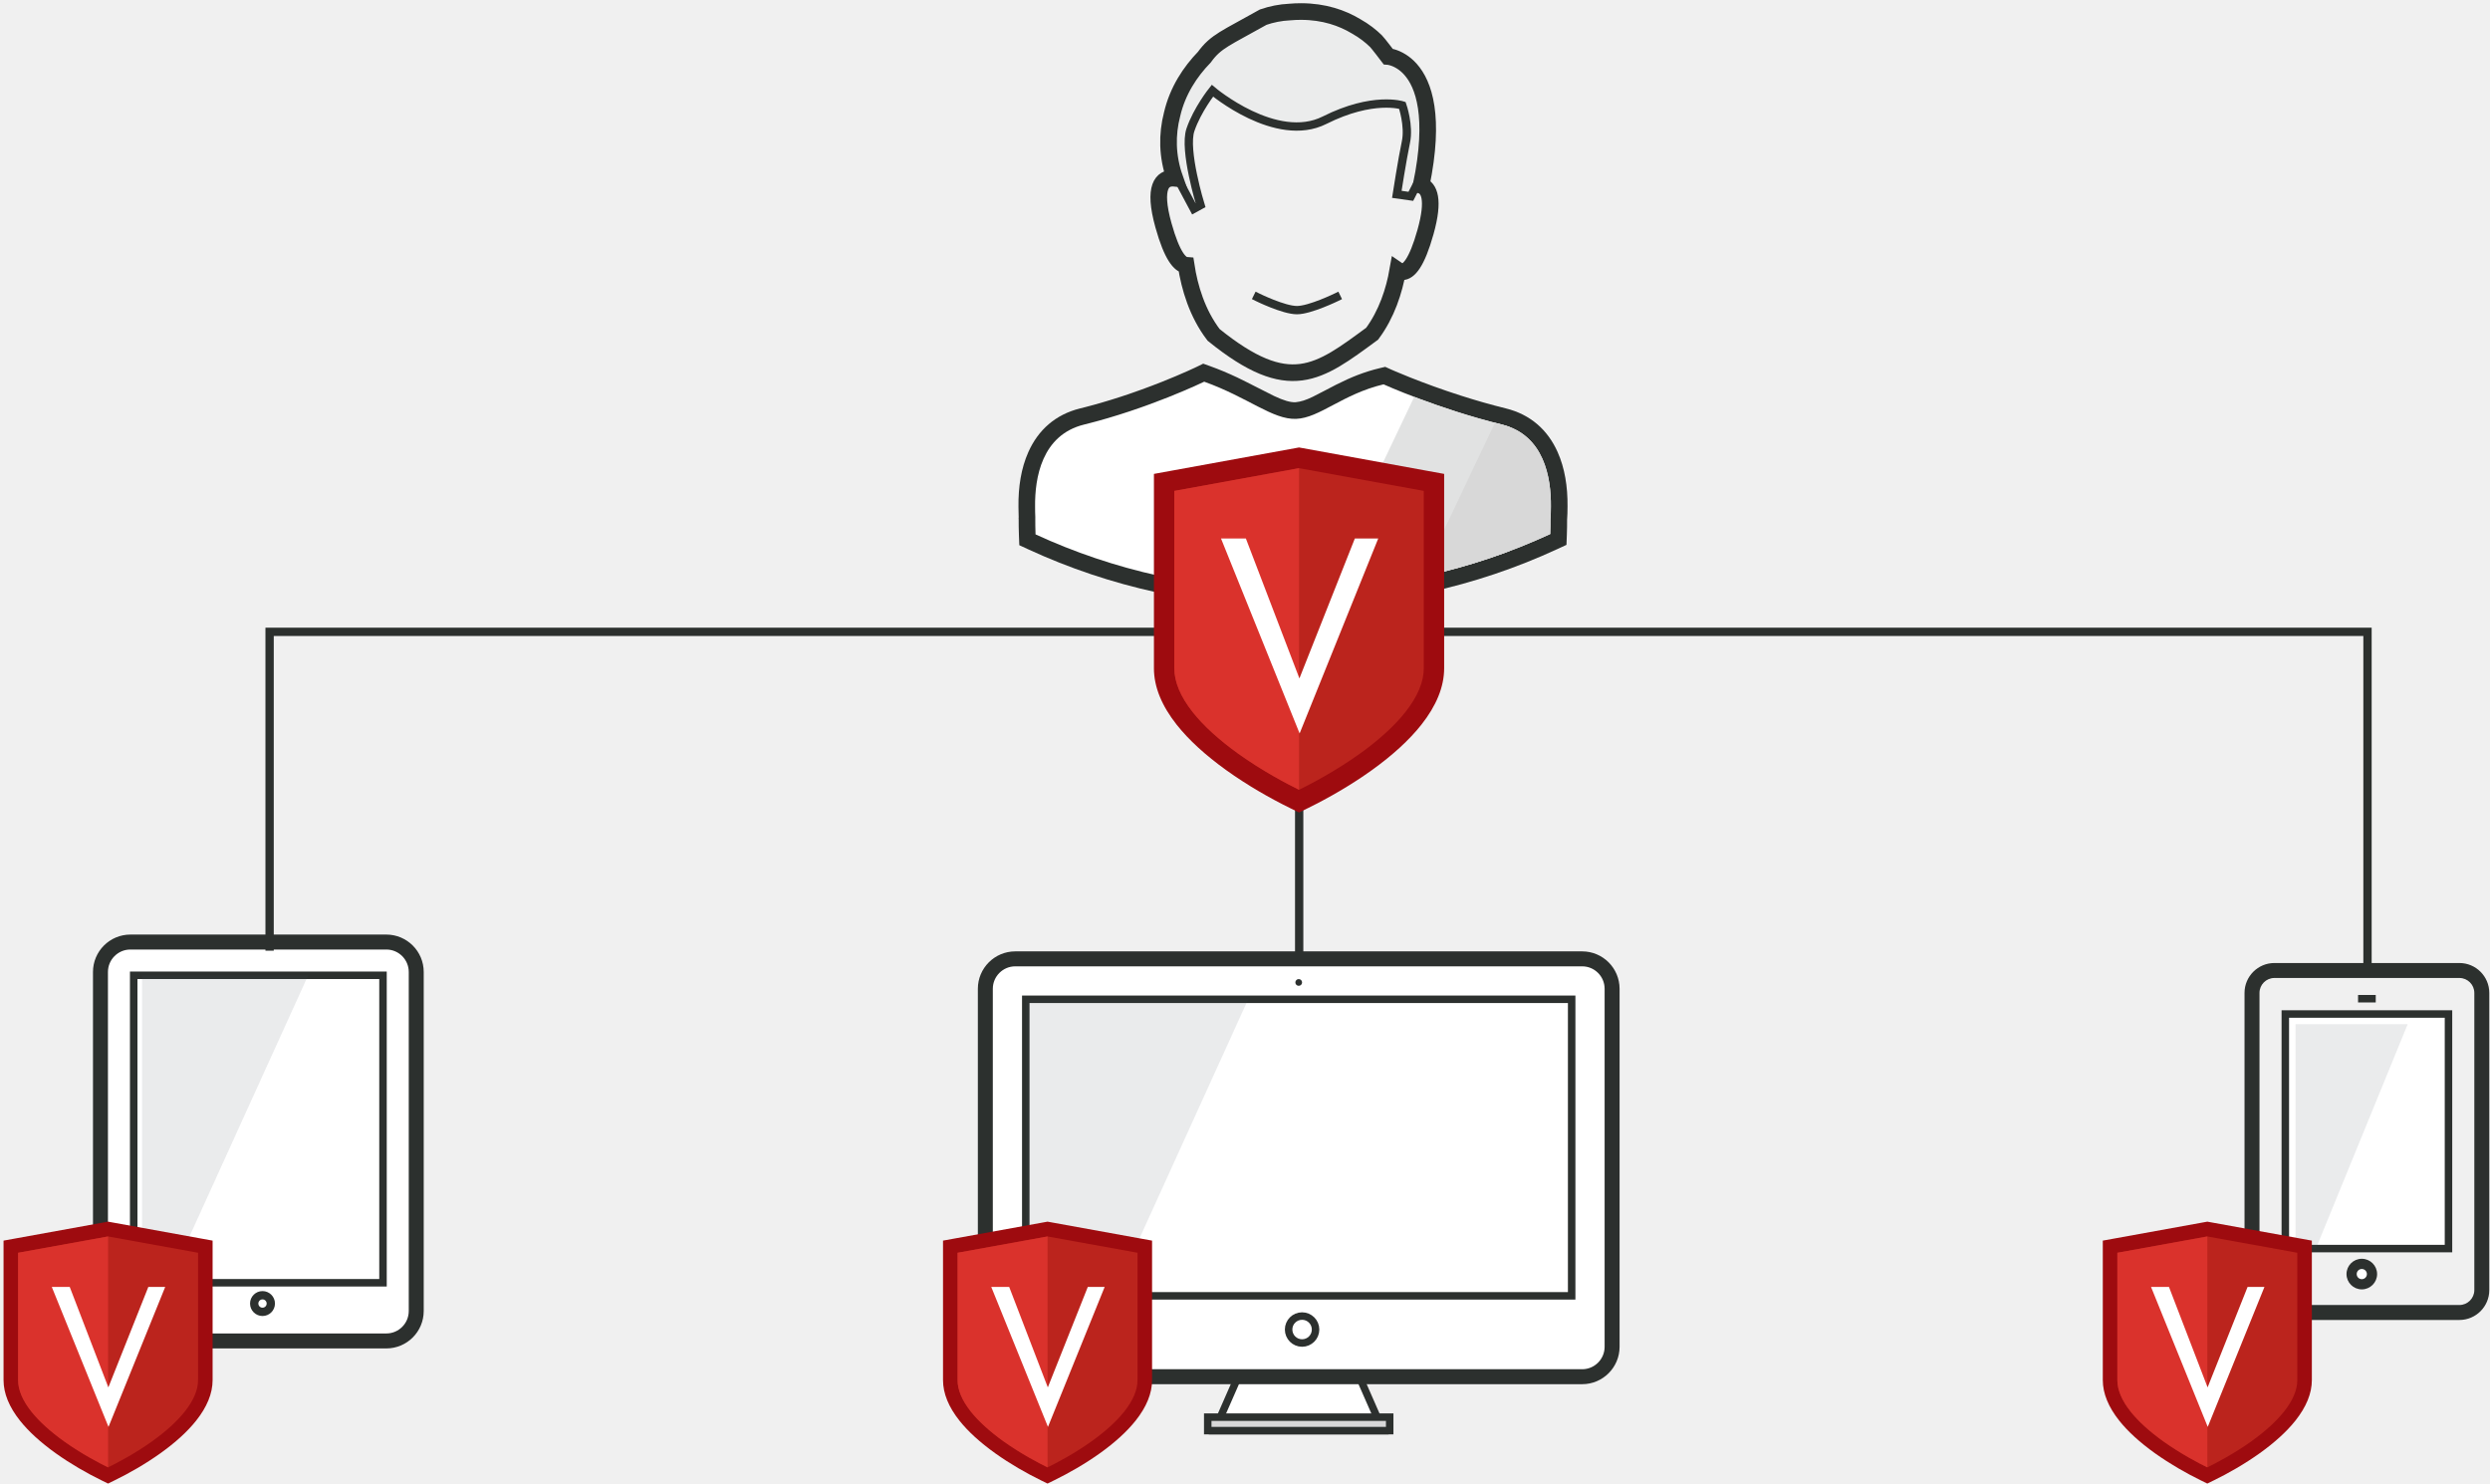
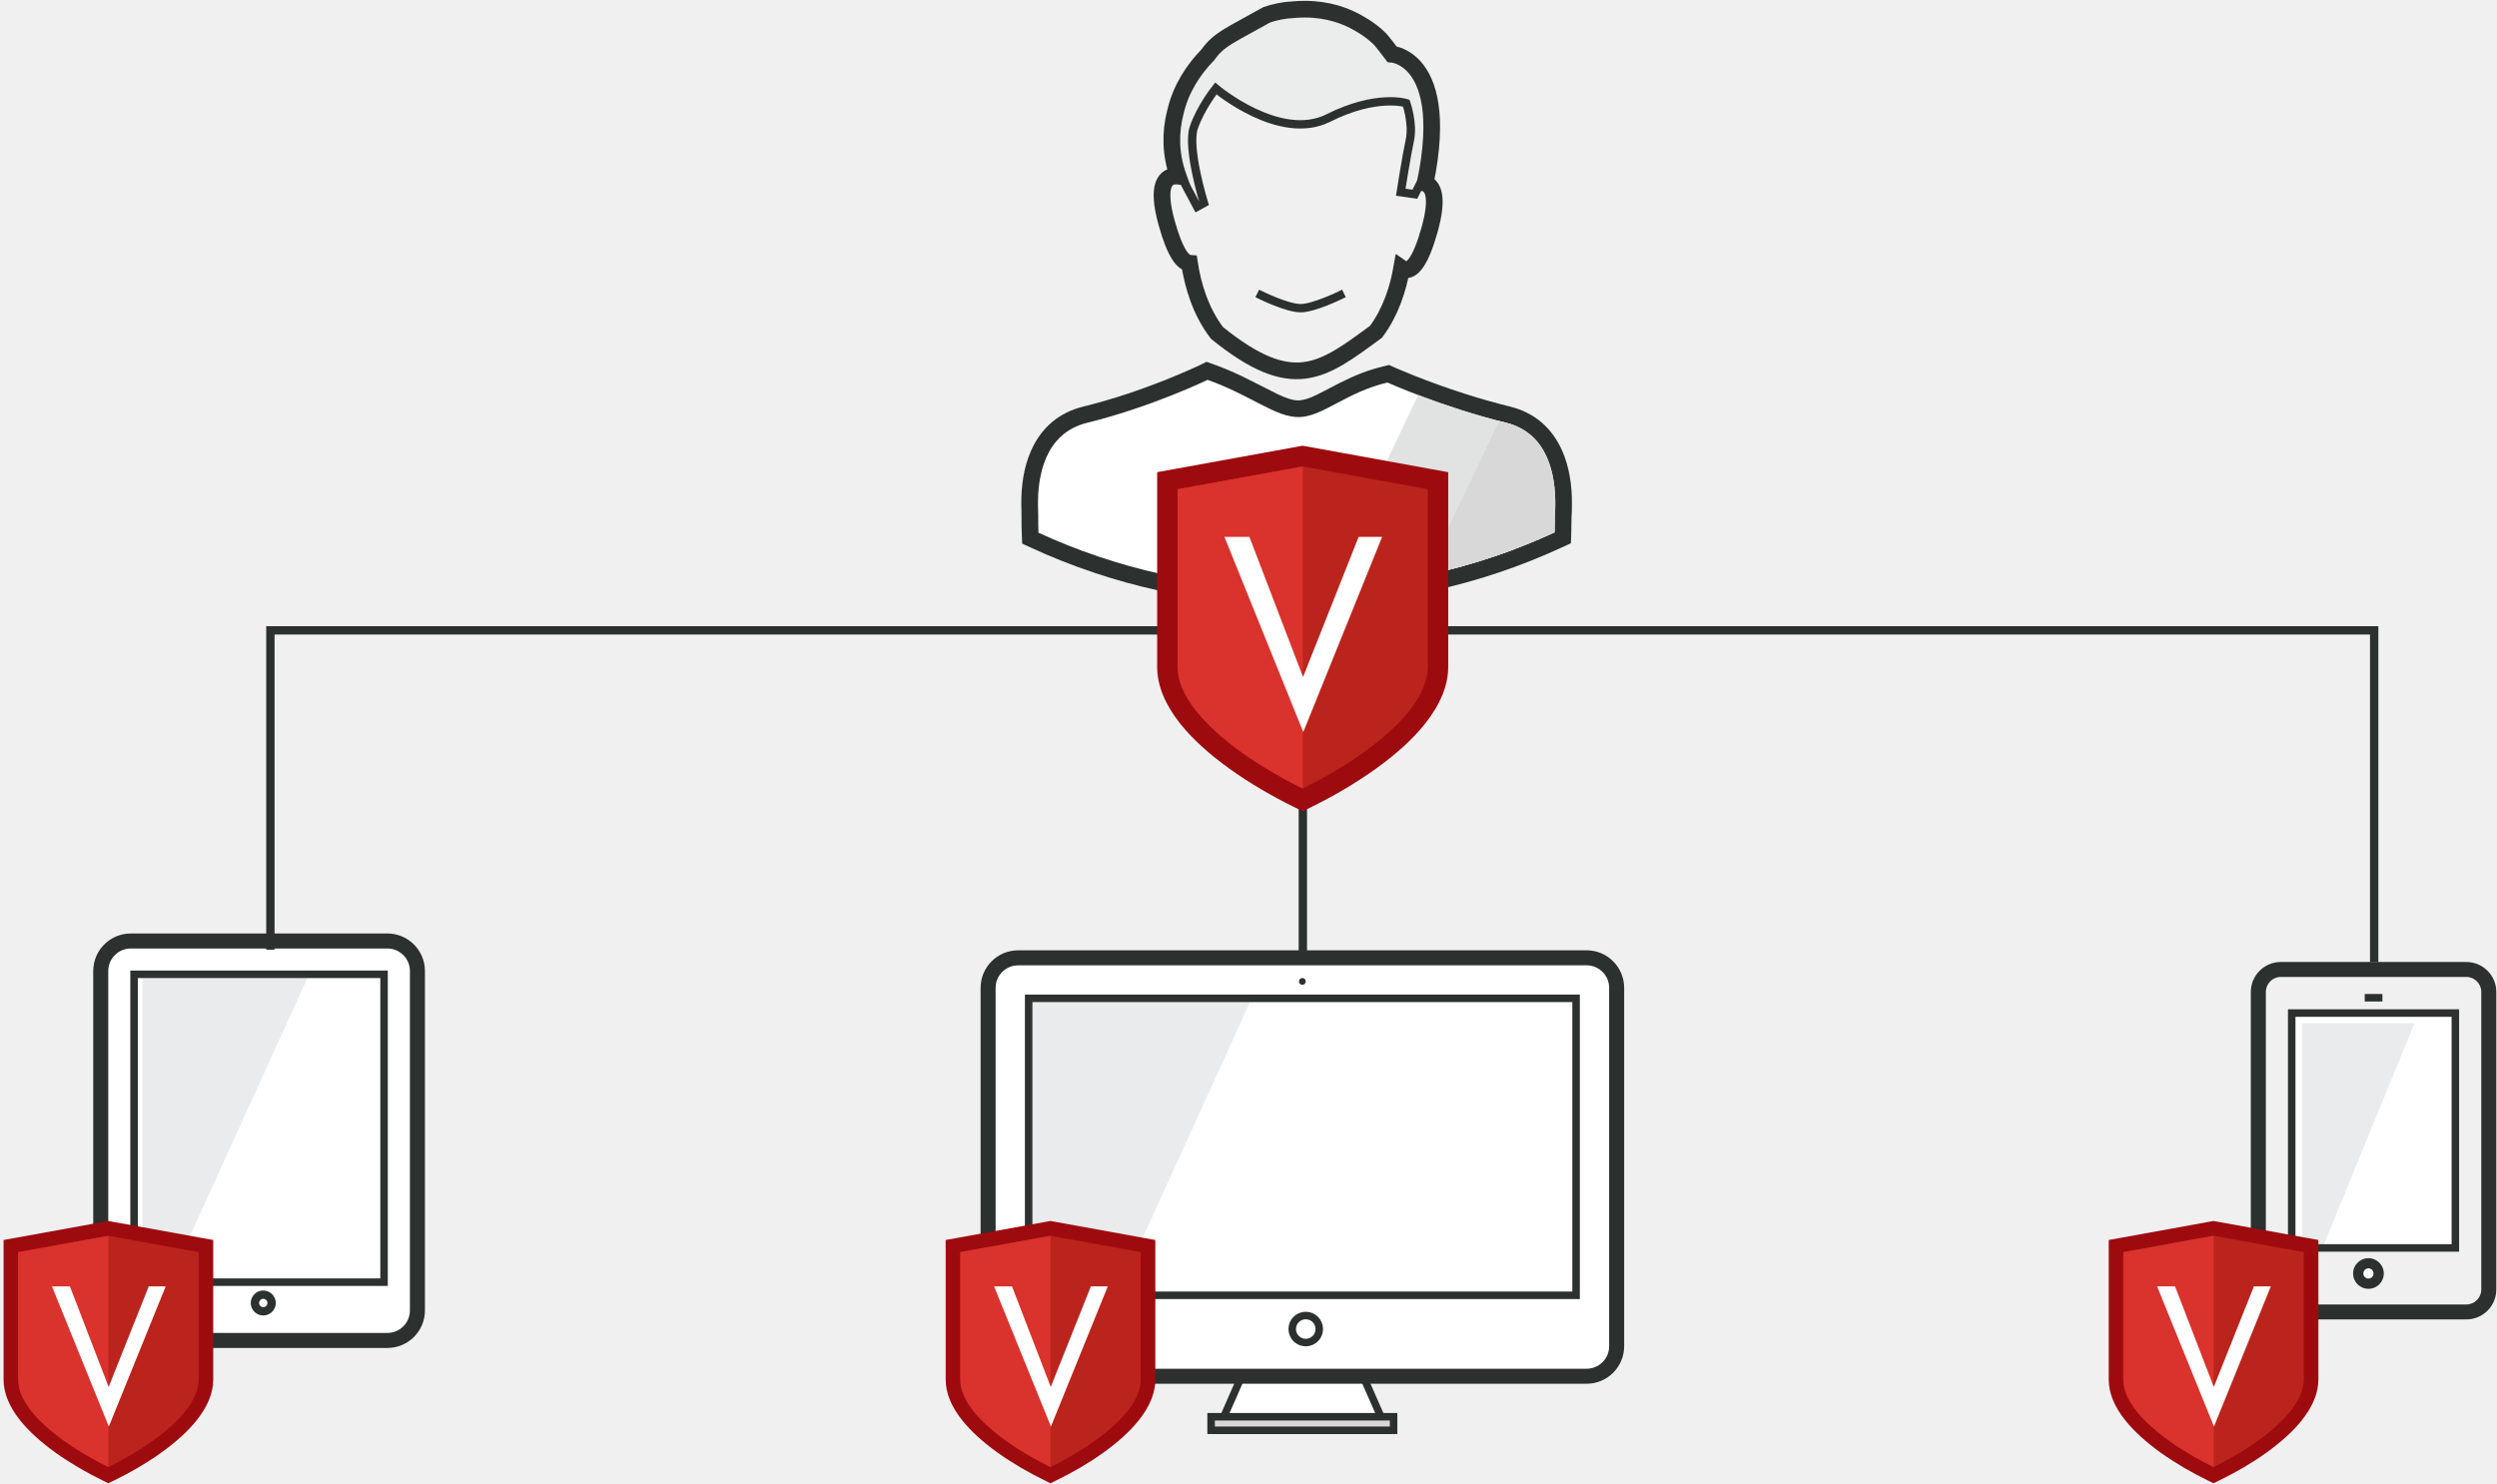
- <svg xmlns="http://www.w3.org/2000/svg" xmlns:xlink="http://www.w3.org/1999/xlink" width="599px" height="357px" viewBox="0 0 599 357" version="1.1">
+ <svg xmlns="http://www.w3.org/2000/svg" xmlns:xlink="http://www.w3.org/1999/xlink" width="419" height="249" viewBox="0 0 419 249" version="1.1">
  <defs>
-     <path id="path-1" d="M123.983,34.27 L123.983,34.27 L123.983,33.966 C124.049,33.036 124.093,31.97 124.087,30.816 C124.155,23.996 122.501,13.65 112.293,11.134 C96.735,7.302 83.831,1.46 83.831,1.46 C73.921,3.822 68.446,9.567 62.784,9.767 C57.134,9.966 51.299,4.626 40.687,0.822 C40.593,0.868 27.297,7.316 11.795,11.136 C1.563,13.654 -0.075,24.046 0.003,30.866 C-0.003,31.764 0.023,32.61 0.055,33.376 C0.055,33.376 0.051,33.704 0.053,34.258 C0.051,34.766 0.053,36.01 0.111,37.554 C18.785,46.166 39.763,51 61.935,51 C84.173,51 105.211,46.136 123.929,37.476 C123.985,35.98 123.985,34.776 123.983,34.27 L123.983,34.27 Z" />
-     <rect id="path-3" x="0" y="0" width="131.32" height="71.339" />
-     <path id="path-5" d="M21.998,0.449 L0.355,4.375 L0.355,35.007 C0.355,37.365 1.426,39.911 3.543,42.579 C5.42,44.938 8.078,47.354 11.441,49.761 C15.64,52.755 19.92,54.985 21.998,56 C24.079,54.985 28.36,52.755 32.557,49.761 C35.923,47.355 38.576,44.939 40.452,42.579 C42.571,39.908 43.645,37.366 43.645,35.007 L43.645,4.375 L21.998,0.449 L21.998,0.449 Z" />
-     <path id="path-7" d="M21.998,0.449 L0.355,4.375 L0.355,35.007 C0.355,37.365 1.426,39.911 3.543,42.579 C5.42,44.938 8.078,47.354 11.441,49.761 C15.64,52.755 19.92,54.985 21.998,56 C24.079,54.985 28.36,52.755 32.557,49.761 C35.923,47.355 38.576,44.939 40.452,42.579 C42.571,39.908 43.645,37.366 43.645,35.007 L43.645,4.375 L21.998,0.449 L21.998,0.449 Z" />
-     <path id="path-9" d="M21.998,0.449 L0.355,4.375 L0.355,35.007 C0.355,37.365 1.426,39.911 3.543,42.579 C5.42,44.938 8.078,47.354 11.441,49.761 C15.64,52.755 19.92,54.985 21.998,56 C24.079,54.985 28.36,52.755 32.557,49.761 C35.923,47.355 38.576,44.939 40.452,42.579 C42.571,39.908 43.645,37.366 43.645,35.007 L43.645,4.375 L21.998,0.449 L21.998,0.449 Z" />
-     <path id="path-11" d="M30.497,0.625 L0.492,6.094 L0.492,48.76 C0.492,52.044 1.976,55.591 4.912,59.306 C7.514,62.592 11.198,65.958 15.861,69.31 C21.682,73.48 27.616,76.586 30.497,78 C33.383,76.586 39.317,73.481 45.136,69.31 C49.802,65.959 53.48,62.593 56.081,59.306 C59.019,55.587 60.508,52.045 60.508,48.76 L60.508,6.094 L30.497,0.625 L30.497,0.625 Z" />
+     <path id="path-1" d="M86.73 23.94L86.73 23.94 86.73 23.73C86.77 23.08 86.8 22.33 86.8 21.53 86.85 16.76 85.69 9.54 78.55 7.78 67.67 5.1 58.64 1.02 58.64 1.02 51.71 2.67 47.88 6.68 43.92 6.82 39.97 6.96 35.88 3.23 28.46 0.57 28.39 0.61 19.09 5.11 8.25 7.78 1.09 9.54-0.05 16.8 0 21.56 0 22.19 0.02 22.78 0.04 23.32 0.04 23.32 0.04 23.55 0.04 23.93 0.04 24.29 0.04 25.16 0.08 26.23 13.14 32.25 27.81 35.63 43.32 35.63 58.88 35.63 73.59 32.23 86.69 26.18 86.73 25.14 86.73 24.29 86.73 23.94L86.73 23.94Z" />
+     <rect id="path-3" x="0" y="0" width="91.86" height="49.84" />
+     <path id="path-5" d="M15.39 0.31L0.25 3.06 0.25 24.46C0.25 26.1 1 27.88 2.48 29.75 3.79 31.39 5.65 33.08 8 34.76 10.94 36.85 13.93 38.41 15.39 39.12 16.84 38.41 19.84 36.85 22.77 34.76 25.13 33.08 26.98 31.39 28.3 29.75 29.78 27.88 30.53 26.1 30.53 24.46L30.53 3.06 15.39 0.31 15.39 0.31Z" />
+     <path id="path-7" d="M15.39 0.31L0.25 3.06 0.25 24.46C0.25 26.1 1 27.88 2.48 29.75 3.79 31.39 5.65 33.08 8 34.76 10.94 36.85 13.93 38.41 15.39 39.12 16.84 38.41 19.84 36.85 22.77 34.76 25.13 33.08 26.98 31.39 28.3 29.75 29.78 27.88 30.53 26.1 30.53 24.46L30.53 3.06 15.39 0.31 15.39 0.31Z" />
+     <path id="path-9" d="M15.39 0.31L0.25 3.06 0.25 24.46C0.25 26.1 1 27.88 2.48 29.75 3.79 31.39 5.65 33.08 8 34.76 10.94 36.85 13.93 38.41 15.39 39.12 16.84 38.41 19.84 36.85 22.77 34.76 25.13 33.08 26.98 31.39 28.3 29.75 29.78 27.88 30.53 26.1 30.53 24.46L30.53 3.06 15.39 0.31 15.39 0.31Z" />
+     <path id="path-11" d="M21.33 0.44L0.34 4.26 0.34 34.06C0.34 36.36 1.38 38.84 3.44 41.43 5.26 43.73 7.83 46.08 11.09 48.42 15.17 51.33 19.32 53.5 21.33 54.49 23.35 53.5 27.5 51.33 31.57 48.42 34.84 46.08 37.41 43.73 39.23 41.43 41.28 38.83 42.33 36.36 42.33 34.06L42.33 4.26 21.33 0.44 21.33 0.44Z" />
  </defs>
-   <g id="Welcome" stroke="none" stroke-width="1" fill="none" fill-rule="evenodd">
-     <g id="Comixes" transform="translate(-162, -1900)">
-       <g id="Group-Copy-6" transform="translate(162, 1902)">
-         <g id="Group" transform="translate(244, 0)">
-           <g id="Shape-+-Rectangle-95" transform="translate(0, 85)">
-             <path d="M132.983,38.27 C132.987,39.266 132.973,40.36 132.926,41.626 L132.834,44.076 L130.608,45.106 C110.94,54.206 89.292,59 66.935,59 C44.642,59 23.055,54.234 3.435,45.186 L1.206,44.158 L1.113,41.704 C1.064,40.396 1.049,39.223 1.053,38.272 C1.052,37.976 1.052,37.717 1.053,37.501 C1.054,37.364 1.003,37.966 1.003,37.966 L1.058,37.543 C1.016,36.547 0.997,35.705 1.003,34.912 C0.948,30.155 1.637,25.667 3.379,21.759 C5.746,16.451 9.887,12.717 15.838,11.252 C22.429,9.628 29.117,7.399 35.542,4.846 C37.798,3.95 39.859,3.077 41.682,2.263 C42.319,1.979 42.881,1.722 43.361,1.498 C43.646,1.364 43.846,1.269 43.928,1.229 L45.446,0.487 L47.036,1.057 C49.287,1.863 51.445,2.772 53.681,3.828 C55.667,4.768 61.484,7.786 62.49,8.259 C64.855,9.37 66.396,9.813 67.643,9.769 C69.002,9.631 70.165,9.237 71.782,8.463 C72.763,7.994 76.716,5.902 77.42,5.547 C81.079,3.698 84.269,2.435 87.903,1.569 L89.234,1.252 L90.48,1.816 C90.524,1.836 90.621,1.879 90.77,1.945 C91.026,2.058 91.329,2.189 91.677,2.338 C92.681,2.767 93.841,3.247 95.141,3.765 C98.865,5.249 102.95,6.734 107.262,8.12 C110.938,9.301 114.616,10.355 118.25,11.25 C124.188,12.714 128.324,16.436 130.694,21.726 C132.44,25.625 133.134,30.104 133.087,34.795 C133.093,35.972 133.052,37.129 132.973,38.249 L132.983,37.966 L132.983,38.27 Z" id="Shape" fill="#2C302E" />
-             <g id="Path-+-Rectangle-95-+-Rectangle-95-Copy" transform="translate(5, 4)">
+   <g id="Page-1" stroke="none" stroke-width="1" fill="none" fill-rule="evenodd">
+     <g id="Comixes-Copy" transform="translate(-252, -1954)">
+       <g id="Group-Copy-6" transform="translate(252, 1955)">
+         <g id="Group" transform="translate(170.6778, 0)">
+           <g id="Shape-+-Rectangle-95" transform="translate(0, 59.38028)">
+             <path d="M93.02 26.74C93.02 27.43 93.01 28.2 92.98 29.08L92.92 30.79 91.36 31.51C77.6 37.87 62.46 41.22 46.82 41.22 31.23 41.22 16.13 37.89 2.4 31.57L0.84 30.85 0.78 29.13C0.74 28.22 0.73 27.4 0.74 26.74 0.74 26.53 0.74 26.35 0.74 26.2 0.74 26.1 0.7 26.52 0.7 26.52L0.74 26.23C0.71 25.53 0.7 24.94 0.7 24.39 0.66 21.07 1.14 17.93 2.36 15.2 4.02 11.49 6.92 8.88 11.08 7.86 15.69 6.73 20.37 5.17 24.86 3.39 26.44 2.76 27.88 2.15 29.16 1.58 29.6 1.38 30 1.2 30.33 1.05 30.53 0.95 30.67 0.89 30.73 0.86L31.79 0.34 32.9 0.74C34.48 1.3 35.99 1.94 37.55 2.67 38.94 3.33 43.01 5.44 43.71 5.77 45.37 6.55 46.44 6.86 47.32 6.82 48.27 6.73 49.08 6.45 50.21 5.91 50.9 5.58 53.66 4.12 54.16 3.87 56.71 2.58 58.95 1.7 61.49 1.1L62.42 0.87 63.29 1.27C63.32 1.28 63.39 1.31 63.49 1.36 63.67 1.44 63.88 1.53 64.13 1.63 64.83 1.93 65.64 2.27 66.55 2.63 69.16 3.67 72.01 4.7 75.03 5.67 77.6 6.5 80.17 7.23 82.72 7.86 86.87 8.88 89.76 11.48 91.42 15.18 92.64 17.9 93.13 21.03 93.09 24.31 93.1 25.13 93.07 25.94 93.01 26.72L93.02 26.52 93.02 26.74Z" id="Shape" fill="#2C302E" />
+             <g id="Path-+-Rectangle-95-+-Rectangle-95-Copy" transform="translate(3.497496, 2.794366)">
              <mask id="mask-2" fill="white">
                <use xlink:href="#path-1" />
              </mask>
              <use id="Mask" fill="#FFFFFF" xlink:href="#path-1" />
-               <path d="M104.995,-24.502 L66.511,56.393 L114.189,56.393 L114.189,-25.876 L104.995,-24.502 Z" id="Path-1269-Copy" fill="#E1E2E2" mask="url(#mask-2)" />
-               <path d="M127.385,-24.502 L88.901,56.393 L136.578,56.393 L136.578,-25.876 L127.385,-24.502 Z" id="Path-1269" fill="#D8D8D8" mask="url(#mask-2)" />
+               <path d="M73.44-17.12L46.52 39.4 79.87 39.4 79.87-18.08 73.44-17.12Z" id="Path-1269-Copy" fill="#E1E2E2" mask="url(#mask-2)" />
+               <path d="M89.11-17.12L62.19 39.4 95.54 39.4 95.54-18.08 89.11-17.12Z" id="Path-1269" fill="#D8D8D8" mask="url(#mask-2)" />
            </g>
          </g>
-           <path d="M42.934,47.664 L42.804,47.388 C40.923,43.402 37.161,35.428 37.161,35.428 L39.679,19.242 L46.445,11.4 L55.829,3.515 L63.969,1.664 L73.291,1.328 L83.944,6.314 L89.625,9.825 L97.641,16.517 L100.104,31.537 L98.976,38.13 L96.343,44.354 L94.308,45.146 L91.812,44.805 L93.017,35.73 L94.563,26.939 L93.483,23.421 L91.502,22.51 L81.82,23.725 L73.925,27.377 L67.131,28.229 L56.337,25.283 L49.175,20.74 L47.15,19.834 L42.554,27.995 L42.082,33.671 L42.424,38.213 L44.112,42.952 L42.934,47.664 Z" id="Path-536" fill="#EBECEC" />
-           <path d="M47.951,78.562 C43.995,73.376 42.157,67.154 41.341,61.814 C39.885,61.696 37.961,59.624 35.895,52.238 C33.243,42.758 35.721,40.856 38.137,40.856 C38.297,40.856 38.457,40.864 38.615,40.88 C36.745,35.572 36.707,30.348 37.959,25.516 C39.277,19.826 42.317,15.27 45.727,11.746 C48.504,7.9 50.926,7.188 59.891,2.122 C61.881,1.44 63.997,1.002 66.239,0.896 C67.179,0.814 68.087,0.774 68.965,0.774 C74.557,0.774 78.917,2.348 82.173,4.3 C84.231,5.448 85.821,6.733 87.011,7.9 C87.492,8.372 89.931,11.592 89.931,11.592 C89.931,11.592 91.388,11.696 93.162,12.828 C93.861,13.273 94.609,13.879 95.336,14.7 C98.518,18.292 101.31,26.016 97.887,42.598 C99.791,43.264 101.133,45.906 98.927,53.79 C96.797,61.406 94.819,63.372 93.347,63.372 C92.943,63.372 92.579,63.224 92.259,63.004 C91.387,67.964 89.605,73.532 86.091,78.276 C73.128,87.788 66.239,93.352 47.951,78.562 Z" id="Shape-Copy-2" stroke="#2C302E" stroke-width="4" />
-           <path d="M39.534,41.374 L43.191,48.23 L44.8,47.344 C44.8,47.344 40.725,34.099 42.369,29.247 C44.014,24.396 47.662,19.822 47.662,19.822 C47.662,19.822 62.98,32.774 74.637,26.919 C86.293,21.064 93.353,23.348 93.353,23.348 C93.353,23.348 95.055,28.226 94.204,32.215 C93.353,36.205 92.021,44.753 92.021,44.753 L95.397,45.23 L97.508,41.102" id="Path-535" stroke="#2C302E" stroke-width="2" />
-           <path d="M58.5,69.5 C58.5,69.5 64.785,72.607 68,72.607 C71.119,72.607 77.5,69.5 77.5,69.5" id="Line" stroke="#2C302E" stroke-width="2" stroke-linecap="square" />
+           <path d="M30.03 33.3C30.03 33.3 29.97 33.17 29.94 33.11 28.63 30.32 25.99 24.75 25.99 24.75L27.76 13.44 32.49 7.96 39.05 2.46 44.75 1.16 51.27 0.93 58.72 4.41 62.69 6.86 68.3 11.54 70.02 22.03 69.23 26.64 67.39 30.99 65.97 31.54 64.22 31.3 65.07 24.96 66.15 18.82 65.39 16.36 64.01 15.73 57.23 16.57 51.71 19.13 46.96 19.72 39.41 17.66 34.4 14.49 32.98 13.86 29.77 19.56 29.44 23.52 29.68 26.7 30.86 30.01 30.03 33.3Z" id="Path-536" fill="#EBECEC" />
+           <path d="M33.54 54.88C30.77 51.26 29.49 46.91 28.92 43.18 27.9 43.1 26.55 41.65 25.11 36.49 23.25 29.87 24.99 28.54 26.68 28.54 26.79 28.54 26.9 28.55 27.01 28.56 25.7 24.85 25.68 21.2 26.55 17.83 27.47 13.85 29.6 10.67 31.99 8.21 33.93 5.52 35.62 5.02 41.89 1.48 43.29 1.01 44.77 0.7 46.33 0.63 46.99 0.57 47.63 0.54 48.24 0.54 52.15 0.54 55.2 1.64 57.48 3 58.92 3.81 60.03 4.7 60.86 5.52 61.2 5.85 62.91 8.1 62.91 8.1 62.91 8.1 63.93 8.17 65.17 8.96 65.66 9.27 66.18 9.7 66.69 10.27 68.91 12.78 70.87 18.17 68.47 29.76 69.8 30.22 70.74 32.07 69.2 37.58 67.71 42.9 66.33 44.27 65.3 44.27 65.01 44.27 64.76 44.17 64.53 44.01 63.92 47.48 62.68 51.37 60.22 54.68 51.15 61.33 46.33 65.21 33.54 54.88Z" id="Shape-Copy-2" stroke="#2C302E" stroke-width="2.8" />
+           <path d="M27.65 28.9L30.21 33.69 31.34 33.07C31.34 33.07 28.49 23.82 29.64 20.43 30.79 17.04 33.34 13.85 33.34 13.85 33.34 13.85 44.05 22.9 52.21 18.81 60.36 14.72 65.3 16.31 65.3 16.31 65.3 16.31 66.49 19.72 65.9 22.51 65.3 25.29 64.37 31.26 64.37 31.26L66.73 31.6 68.21 28.71" id="Path-535" stroke="#2C302E" stroke-width="1.4" />
+           <path d="M40.92 48.55C40.92 48.55 45.32 50.72 47.57 50.72 49.75 50.72 54.21 48.55 54.21 48.55" id="Line" stroke="#2C302E" stroke-width="1.4" stroke-linecap="square" />
        </g>
-         <g id="Group-Copy-7-+-ipad-+-iphone-Copy" transform="translate(24, 224)">
-           <g id="Group-Copy-7" transform="translate(213.0354, 4.670886)">
-             <path d="M61.522,98.902 L89.253,98.902 L95.653,113.494 L55.122,113.494 L61.522,98.902 Z" id="Rectangle-66" stroke="#2C302E" stroke-width="1.8" fill="#FFFFFF" />
-             <rect id="Rectangle-67" stroke="#2C302E" stroke-width="1.8" fill="#D8D8D8" x="53.501" y="110.251" width="43.773" height="3.243" />
-             <rect id="Rectangle-63" stroke="#2C302E" stroke-width="3.6" fill="#FFFFFF" x="0" y="0" width="150.775" height="100.523" rx="7.2" />
-             <g id="Rectangle-64-+-Rectangle-67" transform="translate(9.727425, 9.728029)">
+         <g id="Group-Copy-7-+-ipad-+-iphone-Copy" transform="translate(16.78798, 156.4845)">
+           <g id="Group-Copy-7" transform="translate(149.0181, 3.263042)">
+             <path d="M43.03 69.09L62.43 69.09 66.91 79.29 38.56 79.29 43.03 69.09Z" id="Rectangle-66" stroke="#2C302E" stroke-width="1.26" fill="#FFFFFF" />
+             <rect id="Rectangle-67" stroke="#2C302E" stroke-width="1.26" fill="#D8D8D8" x="37.42" y="77.02" width="30.62" height="2.27" />
+             <rect id="Rectangle-63" stroke="#2C302E" stroke-width="2.52" fill="#FFFFFF" x="0" y="0" width="105.47" height="70.22" rx="5.04" />
+             <g id="Rectangle-64-+-Rectangle-67" transform="translate(6.804326, 6.795919)">
              <mask id="mask-4" fill="white">
                <use xlink:href="#path-3" />
              </mask>
-               <use id="Mask" stroke="#2C302E" stroke-width="1.8" fill="#FFFFFF" xlink:href="#path-3" />
+               <use id="Mask" stroke="#2C302E" stroke-width="1.26" fill="#FFFFFF" xlink:href="#path-3" />
            </g>
-             <ellipse id="Oval-116" stroke="#2C302E" stroke-width="1.8" fill="#FFFFFF" cx="76.198" cy="89.174" rx="3.242" ry="3.243" />
-             <ellipse id="Oval-116-Copy" fill="#2C302E" cx="75.388" cy="5.675" rx="0.811" ry="0.811" />
-             <path d="M9.727,9.728 L63.228,9.728 L30.804,81.067 L9.727,81.067 L9.727,9.728 Z" id="Rectangle-71" opacity="0.6" fill-opacity="0.18" fill="#424B54" />
+             <ellipse id="Oval-116" stroke="#2C302E" stroke-width="1.26" fill="#FFFFFF" cx="53.3" cy="62.3" rx="2.27" ry="2.27" />
+             <ellipse id="Oval-116-Copy" fill="#2C302E" cx="52.73" cy="3.96" rx="0.57" ry="0.57" />
+             <path d="M6.8 6.8L44.23 6.8 21.55 56.63 6.8 56.63 6.8 6.8Z" id="Rectangle-71" opacity="0.6" fill-opacity="0.18" fill="#424B54" />
          </g>
-           <g id="ipad" transform="translate(0.167665, 0.627209)">
-             <rect id="Rectangle-67" stroke="#2C302E" stroke-width="3.6" fill="#FFFFFF" x="0" y="0" width="75.964" height="95.961" rx="7.2" />
-             <path d="M35.983,86.964 C35.983,85.308 37.326,83.966 38.982,83.966 C40.638,83.966 41.98,85.308 41.98,86.964 C41.98,88.621 40.638,89.963 38.982,89.963 C37.326,89.963 35.983,88.621 35.983,86.964 Z" id="Shape" fill="#2C302E" />
-             <path d="M37.982,86.964 C37.982,86.412 38.43,85.965 38.982,85.965 C39.534,85.965 39.981,86.412 39.981,86.964 C39.981,87.517 39.534,87.964 38.982,87.964 C38.43,87.964 37.982,87.517 37.982,86.964 Z" id="Shape-Copy-3" fill="#FFFFFF" />
-             <rect id="Rectangle-68" stroke="#2C302E" stroke-width="1.8" fill="#FFFFFF" x="7.996" y="7.997" width="59.972" height="73.97" />
-             <path d="M9.995,7.997 L49.976,7.997 L17.265,79.967 L9.995,79.967 L9.995,7.997 Z" id="Rectangle-71-Copy" opacity="0.6" fill-opacity="0.18" fill="#424B54" />
+           <g id="ipad" transform="translate(0.117281, 0.438163)">
+             <rect id="Rectangle-67" stroke="#2C302E" stroke-width="2.52" fill="#FFFFFF" x="0" y="0" width="53.14" height="67.04" rx="5.04" />
+             <path d="M25.17 60.75C25.17 59.6 26.11 58.66 27.27 58.66 28.43 58.66 29.37 59.6 29.37 60.75 29.37 61.91 28.43 62.85 27.27 62.85 26.11 62.85 25.17 61.91 25.17 60.75Z" id="Shape" fill="#2C302E" />
+             <path d="M26.57 60.75C26.57 60.37 26.88 60.05 27.27 60.05 27.65 60.05 27.97 60.37 27.97 60.75 27.97 61.14 27.65 61.45 27.27 61.45 26.88 61.45 26.57 61.14 26.57 60.75Z" id="Shape-Copy-3" fill="#FFFFFF" />
+             <rect id="Rectangle-68" stroke="#2C302E" stroke-width="1.26" fill="#FFFFFF" x="5.59" y="5.59" width="41.95" height="51.67" />
+             <path d="M6.99 5.59L34.96 5.59 12.08 55.86 6.99 55.86 6.99 5.59Z" id="Rectangle-71-Copy" opacity="0.6" fill-opacity="0.18" fill="#424B54" />
          </g>
-           <g id="iphone" transform="translate(515.9472, 5.670886)">
-             <path d="M3.6,7.192 L3.6,7.192 L3.6,78.681 C3.6,80.664 5.209,82.273 7.191,82.273 L51.69,82.273 C53.668,82.273 55.281,80.661 55.281,78.681 L55.281,7.192 C55.281,5.21 53.672,3.6 51.69,3.6 L7.191,3.6 C5.213,3.6 3.6,5.212 3.6,7.192 L3.6,7.192 Z M0,7.192 C0,3.22 3.229,0 7.191,0 L51.69,0 C55.662,0 58.881,3.223 58.881,7.192 L58.881,78.681 C58.881,82.653 55.652,85.873 51.69,85.873 L7.191,85.873 C3.219,85.873 0,82.651 0,78.681 L0,7.192 L0,7.192 Z" id="Shape" fill="#2C302E" />
-             <path d="M28.214,78.513 L28.214,78.513 C26.181,78.513 24.534,76.865 24.534,74.833 C24.534,72.8 26.181,71.152 28.214,71.152 C30.246,71.152 31.894,72.8 31.894,74.833 C31.894,76.865 30.246,78.513 28.214,78.513 L28.214,78.513 Z" id="Shape" fill="#2C302E" />
-             <path d="M28.214,76.059 L28.214,76.059 C27.536,76.059 26.987,75.51 26.987,74.833 C26.987,74.155 27.536,73.606 28.214,73.606 C28.891,73.606 29.44,74.155 29.44,74.833 C29.44,75.51 28.891,76.059 28.214,76.059 L28.214,76.059 Z" id="Shape-Copy-4" fill="#FFFFFF" />
-             <path d="M28.214,8.587 L30.667,8.587" id="Line" stroke="#2C302E" stroke-width="1.8" stroke-linecap="square" />
-             <rect id="Rectangle-70" stroke="#2C302E" stroke-width="1.8" fill="#FFFFFF" x="9.813" y="12.268" width="39.254" height="56.431" />
-             <path d="M12.267,14.721 L39.254,14.721 L17.174,68.699 L12.267,68.699 L12.267,14.721 Z" id="Rectangle-71-Copy-2" opacity="0.6" fill-opacity="0.18" fill="#424B54" />
+           <g id="iphone" transform="translate(360.9046, 3.961633)">
+             <path d="M2.52 5.02L2.52 5.02 2.52 54.97C2.52 56.35 3.64 57.48 5.03 57.48L36.16 57.48C37.54 57.48 38.67 56.35 38.67 54.97L38.67 5.02C38.67 3.64 37.54 2.51 36.16 2.51L5.03 2.51C3.65 2.51 2.52 3.64 2.52 5.02L2.52 5.02ZM0 5.02C0 2.25 2.26 0 5.03 0L36.16 0C38.94 0 41.19 2.25 41.19 5.02L41.19 54.97C41.19 57.74 38.93 59.99 36.16 59.99L5.03 59.99C2.25 59.99 0 57.74 0 54.97L0 5.02 0 5.02Z" id="Shape" fill="#2C302E" />
+             <path d="M19.74 54.85L19.74 54.85C18.31 54.85 17.16 53.7 17.16 52.28 17.16 50.86 18.31 49.71 19.74 49.71 21.16 49.71 22.31 50.86 22.31 52.28 22.31 53.7 21.16 54.85 19.74 54.85L19.74 54.85Z" id="Shape" fill="#2C302E" />
+             <path d="M19.74 53.13L19.74 53.13C19.26 53.13 18.88 52.75 18.88 52.28 18.88 51.8 19.26 51.42 19.74 51.42 20.21 51.42 20.59 51.8 20.59 52.28 20.59 52.75 20.21 53.13 19.74 53.13L19.74 53.13Z" id="Shape-Copy-4" fill="#FFFFFF" />
+             <path d="M19.74 6L21.45 6" id="Line" stroke="#2C302E" stroke-width="1.26" stroke-linecap="square" />
+             <rect id="Rectangle-70" stroke="#2C302E" stroke-width="1.26" fill="#FFFFFF" x="6.86" y="8.57" width="27.46" height="39.42" />
+             <path d="M8.58 10.28L27.46 10.28 12.01 47.99 8.58 47.99 8.58 10.28Z" id="Rectangle-71-Copy-2" opacity="0.6" fill-opacity="0.18" fill="#424B54" />
          </g>
        </g>
-         <g id="shield-copy-4" transform="translate(226, 291)">
+         <g id="shield-copy-4" transform="translate(158.0868, 203.2901)">
          <g id="Mask-+-Rectangle-94">
-             <path d="M25.373,1.005 L25.373,1.005 L25.998,0.892 L26.623,1.005 L48.27,4.931 L51.145,5.453 L51.145,8.375 L51.145,39.007 C51.145,42.245 49.767,45.511 47.192,48.757 C45.092,51.397 42.201,54.028 38.59,56.61 C34.962,59.199 31.061,61.424 27.532,63.146 L25.997,63.895 L24.461,63.145 C20.926,61.417 17.035,59.196 13.404,56.607 C9.793,54.023 6.901,51.393 4.802,48.755 C2.232,45.517 0.855,42.246 0.855,39.007 L0.855,8.375 L0.855,5.453 L3.73,4.931 L25.373,1.005 Z" id="Shape" fill="#9E0B0F" />
-             <g id="Path-+-Rectangle-94" transform="translate(4, 4)">
+             <path d="M17.75 0.7L17.75 0.7 18.19 0.62 18.62 0.7 33.76 3.45 35.78 3.81 35.78 5.85 35.78 27.25C35.78 29.51 34.81 31.79 33.01 34.06 31.54 35.91 29.52 37.74 26.99 39.55 24.46 41.36 21.73 42.91 19.26 44.11L18.18 44.64 17.11 44.11C14.64 42.91 11.92 41.35 9.38 39.55 6.85 37.74 4.83 35.9 3.36 34.06 1.56 31.8 0.6 29.51 0.6 27.25L0.6 5.85 0.6 3.81 2.61 3.45 17.75 0.7Z" id="Shape" fill="#9E0B0F" />
+             <g id="Path-+-Rectangle-94" transform="translate(2.797997, 2.794366)">
              <mask id="mask-6" fill="white">
                <use xlink:href="#path-5" />
              </mask>
              <use id="Mask" fill="#BB241D" xlink:href="#path-5" />
-               <rect id="Rectangle-94" fill="#DA322C" mask="url(#mask-6)" x="-31.226" y="-21" width="53.226" height="94.5" />
+               <rect id="Rectangle-94" fill="#DA322C" mask="url(#mask-6)" x="-21.84" y="-14.67" width="37.23" height="66.02" />
            </g>
          </g>
-           <path d="M26.064,40.764 L16.776,16.6 L12.461,16.6 L26.101,50.268 L39.74,16.6 L35.681,16.6 L26.064,40.764 L26.064,40.764 Z" id="Shape-Copy" fill="#FFFFFF" />
+           <path d="M18.23 28.48L11.73 11.6 8.72 11.6 18.26 35.12 27.8 11.6 24.96 11.6 18.23 28.48 18.23 28.48Z" id="Shape-Copy" fill="#FFFFFF" />
        </g>
-         <g id="shield-copy-6" transform="translate(0, 291)">
+         <g id="shield-copy-6" transform="translate(0, 203.2901)">
          <g id="Mask-+-Rectangle-94">
-             <path d="M25.373,1.005 L25.373,1.005 L25.998,0.892 L26.623,1.005 L48.27,4.931 L51.145,5.453 L51.145,8.375 L51.145,39.007 C51.145,42.245 49.767,45.511 47.192,48.757 C45.092,51.397 42.201,54.028 38.59,56.61 C34.962,59.199 31.061,61.424 27.532,63.146 L25.997,63.895 L24.461,63.145 C20.926,61.417 17.035,59.196 13.404,56.607 C9.793,54.023 6.901,51.393 4.802,48.755 C2.232,45.517 0.855,42.246 0.855,39.007 L0.855,8.375 L0.855,5.453 L3.73,4.931 L25.373,1.005 Z" id="Shape" fill="#9E0B0F" />
-             <g id="Path-+-Rectangle-94" transform="translate(4, 4)">
+             <path d="M17.75 0.7L17.75 0.7 18.19 0.62 18.62 0.7 33.76 3.45 35.78 3.81 35.78 5.85 35.78 27.25C35.78 29.51 34.81 31.79 33.01 34.06 31.54 35.91 29.52 37.74 26.99 39.55 24.46 41.36 21.73 42.91 19.26 44.11L18.18 44.64 17.11 44.11C14.64 42.91 11.92 41.35 9.38 39.55 6.85 37.74 4.83 35.9 3.36 34.06 1.56 31.8 0.6 29.51 0.6 27.25L0.6 5.85 0.6 3.81 2.61 3.45 17.75 0.7Z" id="Shape" fill="#9E0B0F" />
+             <g id="Path-+-Rectangle-94" transform="translate(2.797997, 2.794366)">
              <mask id="mask-8" fill="white">
                <use xlink:href="#path-7" />
              </mask>
              <use id="Mask" fill="#BB241D" xlink:href="#path-7" />
-               <rect id="Rectangle-94" fill="#DA322C" mask="url(#mask-8)" x="-31.226" y="-21" width="53.226" height="94.5" />
+               <rect id="Rectangle-94" fill="#DA322C" mask="url(#mask-8)" x="-21.84" y="-14.67" width="37.23" height="66.02" />
            </g>
          </g>
-           <path d="M26.064,40.764 L16.776,16.6 L12.461,16.6 L26.101,50.268 L39.74,16.6 L35.681,16.6 L26.064,40.764 L26.064,40.764 Z" id="Shape-Copy" fill="#FFFFFF" />
+           <path d="M18.23 28.48L11.73 11.6 8.72 11.6 18.26 35.12 27.8 11.6 24.96 11.6 18.23 28.48 18.23 28.48Z" id="Shape-Copy" fill="#FFFFFF" />
        </g>
-         <g id="shield-copy-5" transform="translate(505, 291)">
+         <g id="shield-copy-5" transform="translate(353.2471, 203.2901)">
          <g id="Mask-+-Rectangle-94">
-             <path d="M25.373,1.005 L25.373,1.005 L25.998,0.892 L26.623,1.005 L48.27,4.931 L51.145,5.453 L51.145,8.375 L51.145,39.007 C51.145,42.245 49.767,45.511 47.192,48.757 C45.092,51.397 42.201,54.028 38.59,56.61 C34.962,59.199 31.061,61.424 27.532,63.146 L25.997,63.895 L24.461,63.145 C20.926,61.417 17.035,59.196 13.404,56.607 C9.793,54.023 6.901,51.393 4.802,48.755 C2.232,45.517 0.855,42.246 0.855,39.007 L0.855,8.375 L0.855,5.453 L3.73,4.931 L25.373,1.005 Z" id="Shape" fill="#9E0B0F" />
-             <g id="Path-+-Rectangle-94" transform="translate(4, 4)">
+             <path d="M17.75 0.7L17.75 0.7 18.19 0.62 18.62 0.7 33.76 3.45 35.78 3.81 35.78 5.85 35.78 27.25C35.78 29.51 34.81 31.79 33.01 34.06 31.54 35.91 29.52 37.74 26.99 39.55 24.46 41.36 21.73 42.91 19.26 44.11L18.18 44.64 17.11 44.11C14.64 42.91 11.92 41.35 9.38 39.55 6.85 37.74 4.83 35.9 3.36 34.06 1.56 31.8 0.6 29.51 0.6 27.25L0.6 5.85 0.6 3.81 2.61 3.45 17.75 0.7Z" id="Shape" fill="#9E0B0F" />
+             <g id="Path-+-Rectangle-94" transform="translate(2.797997, 2.794366)">
              <mask id="mask-10" fill="white">
                <use xlink:href="#path-9" />
              </mask>
              <use id="Mask" fill="#BB241D" xlink:href="#path-9" />
-               <rect id="Rectangle-94" fill="#DA322C" mask="url(#mask-10)" x="-31.226" y="-21" width="53.226" height="94.5" />
+               <rect id="Rectangle-94" fill="#DA322C" mask="url(#mask-10)" x="-21.84" y="-14.67" width="37.23" height="66.02" />
            </g>
          </g>
-           <path d="M26.064,40.764 L16.776,16.6 L12.461,16.6 L26.101,50.268 L39.74,16.6 L35.681,16.6 L26.064,40.764 L26.064,40.764 Z" id="Shape-Copy" fill="#FFFFFF" />
+           <path d="M18.23 28.48L11.73 11.6 8.72 11.6 18.26 35.12 27.8 11.6 24.96 11.6 18.23 28.48 18.23 28.48Z" id="Shape-Copy" fill="#FFFFFF" />
        </g>
-         <path d="M64.857,150 L277.532,150 L277.532,225.707" id="Line-Copy" stroke="#2C302E" stroke-width="2" stroke-linecap="square" transform="translate(171.1946, 187.8534) scale(-1, 1) translate(-171.1946, -187.8534) " />
-         <path d="M345.857,150 L569.532,150 L569.532,228.707" id="Line-Copy-2" stroke="#2C302E" stroke-width="2" stroke-linecap="square" />
-         <path d="M312.532,150 L312.532,228.707" id="Line-Copy-3" stroke="#2C302E" stroke-width="2" stroke-linecap="square" />
-         <g id="shield" transform="translate(277, 105)">
+         <path d="M45.37 104.79L194.13 104.79 194.13 157.68" id="Line-Copy" stroke="#2C302E" stroke-width="1.4" stroke-linecap="square" transform="translate(119.7505, 131.2328) scale(-1, 1) translate(-119.7505, -131.2328) " />
+         <path d="M241.93 104.79L398.39 104.79 398.39 159.77" id="Line-Copy-2" stroke="#2C302E" stroke-width="1.4" stroke-linecap="square" />
+         <path d="M218.62 104.79L218.62 159.77" id="Line-Copy-3" stroke="#2C302E" stroke-width="1.4" stroke-linecap="square" />
+         <g id="shield" transform="translate(193.7613, 73.35211)">
          <g id="Mask-+-Rectangle-94">
-             <path d="M34.618,0.805 L34.618,0.805 L35.497,0.644 L36.376,0.804 L66.387,6.273 L70.408,7.006 L70.408,11.094 L70.408,53.76 C70.408,58.271 68.496,62.823 64.923,67.346 C62.011,71.027 58.001,74.694 52.991,78.293 C47.958,81.9 42.548,85.001 37.653,87.4 L35.495,88.458 L33.338,87.399 C28.434,84.991 23.038,81.897 18.001,78.288 C12.991,74.687 8.979,71.021 6.067,67.344 C2.502,62.832 0.592,58.273 0.592,53.76 L0.592,11.094 L0.592,7.006 L4.613,6.273 L34.618,0.805 Z" id="Shape" fill="#9E0B0F" />
-             <g id="Path-+-Rectangle-94" transform="translate(5, 5)">
+             <path d="M24.22 0.56L24.22 0.56 24.83 0.45 25.44 0.56 46.44 4.38 49.25 4.89 49.25 7.75 49.25 37.56C49.25 40.71 47.91 43.89 45.41 47.05 43.38 49.62 40.57 52.18 37.07 54.69 33.55 57.21 29.76 59.38 26.34 61.06L24.83 61.8 23.32 61.06C19.89 59.37 16.11 57.21 12.59 54.69 9.09 52.18 6.28 49.61 4.24 47.05 1.75 43.89 0.41 40.71 0.41 37.56L0.41 7.75 0.41 4.89 3.23 4.38 24.22 0.56Z" id="Shape" fill="#9E0B0F" />
+             <g id="Path-+-Rectangle-94" transform="translate(3.497496, 3.492958)">
              <mask id="mask-12" fill="white">
                <use xlink:href="#path-11" />
              </mask>
              <use id="Mask" fill="#BB241D" xlink:href="#path-11" />
-               <rect id="Rectangle-94" fill="#DA322C" mask="url(#mask-12)" x="-43.29" y="-29.25" width="73.79" height="131.625" />
+               <rect id="Rectangle-94" fill="#DA322C" mask="url(#mask-12)" x="-30.28" y="-20.43" width="51.62" height="91.95" />
            </g>
          </g>
-           <path d="M35.589,56.206 L22.712,22.55 L16.73,22.55 L35.64,69.445 L54.549,22.55 L48.922,22.55 L35.589,56.206 L35.589,56.206 Z" id="Shape-Copy" fill="#FFFFFF" />
+           <path d="M24.89 39.27L15.89 15.75 11.7 15.75 24.93 48.51 38.16 15.75 34.22 15.75 24.89 39.27 24.89 39.27Z" id="Shape-Copy" fill="#FFFFFF" />
        </g>
      </g>
    </g>
  </g>
</svg>
